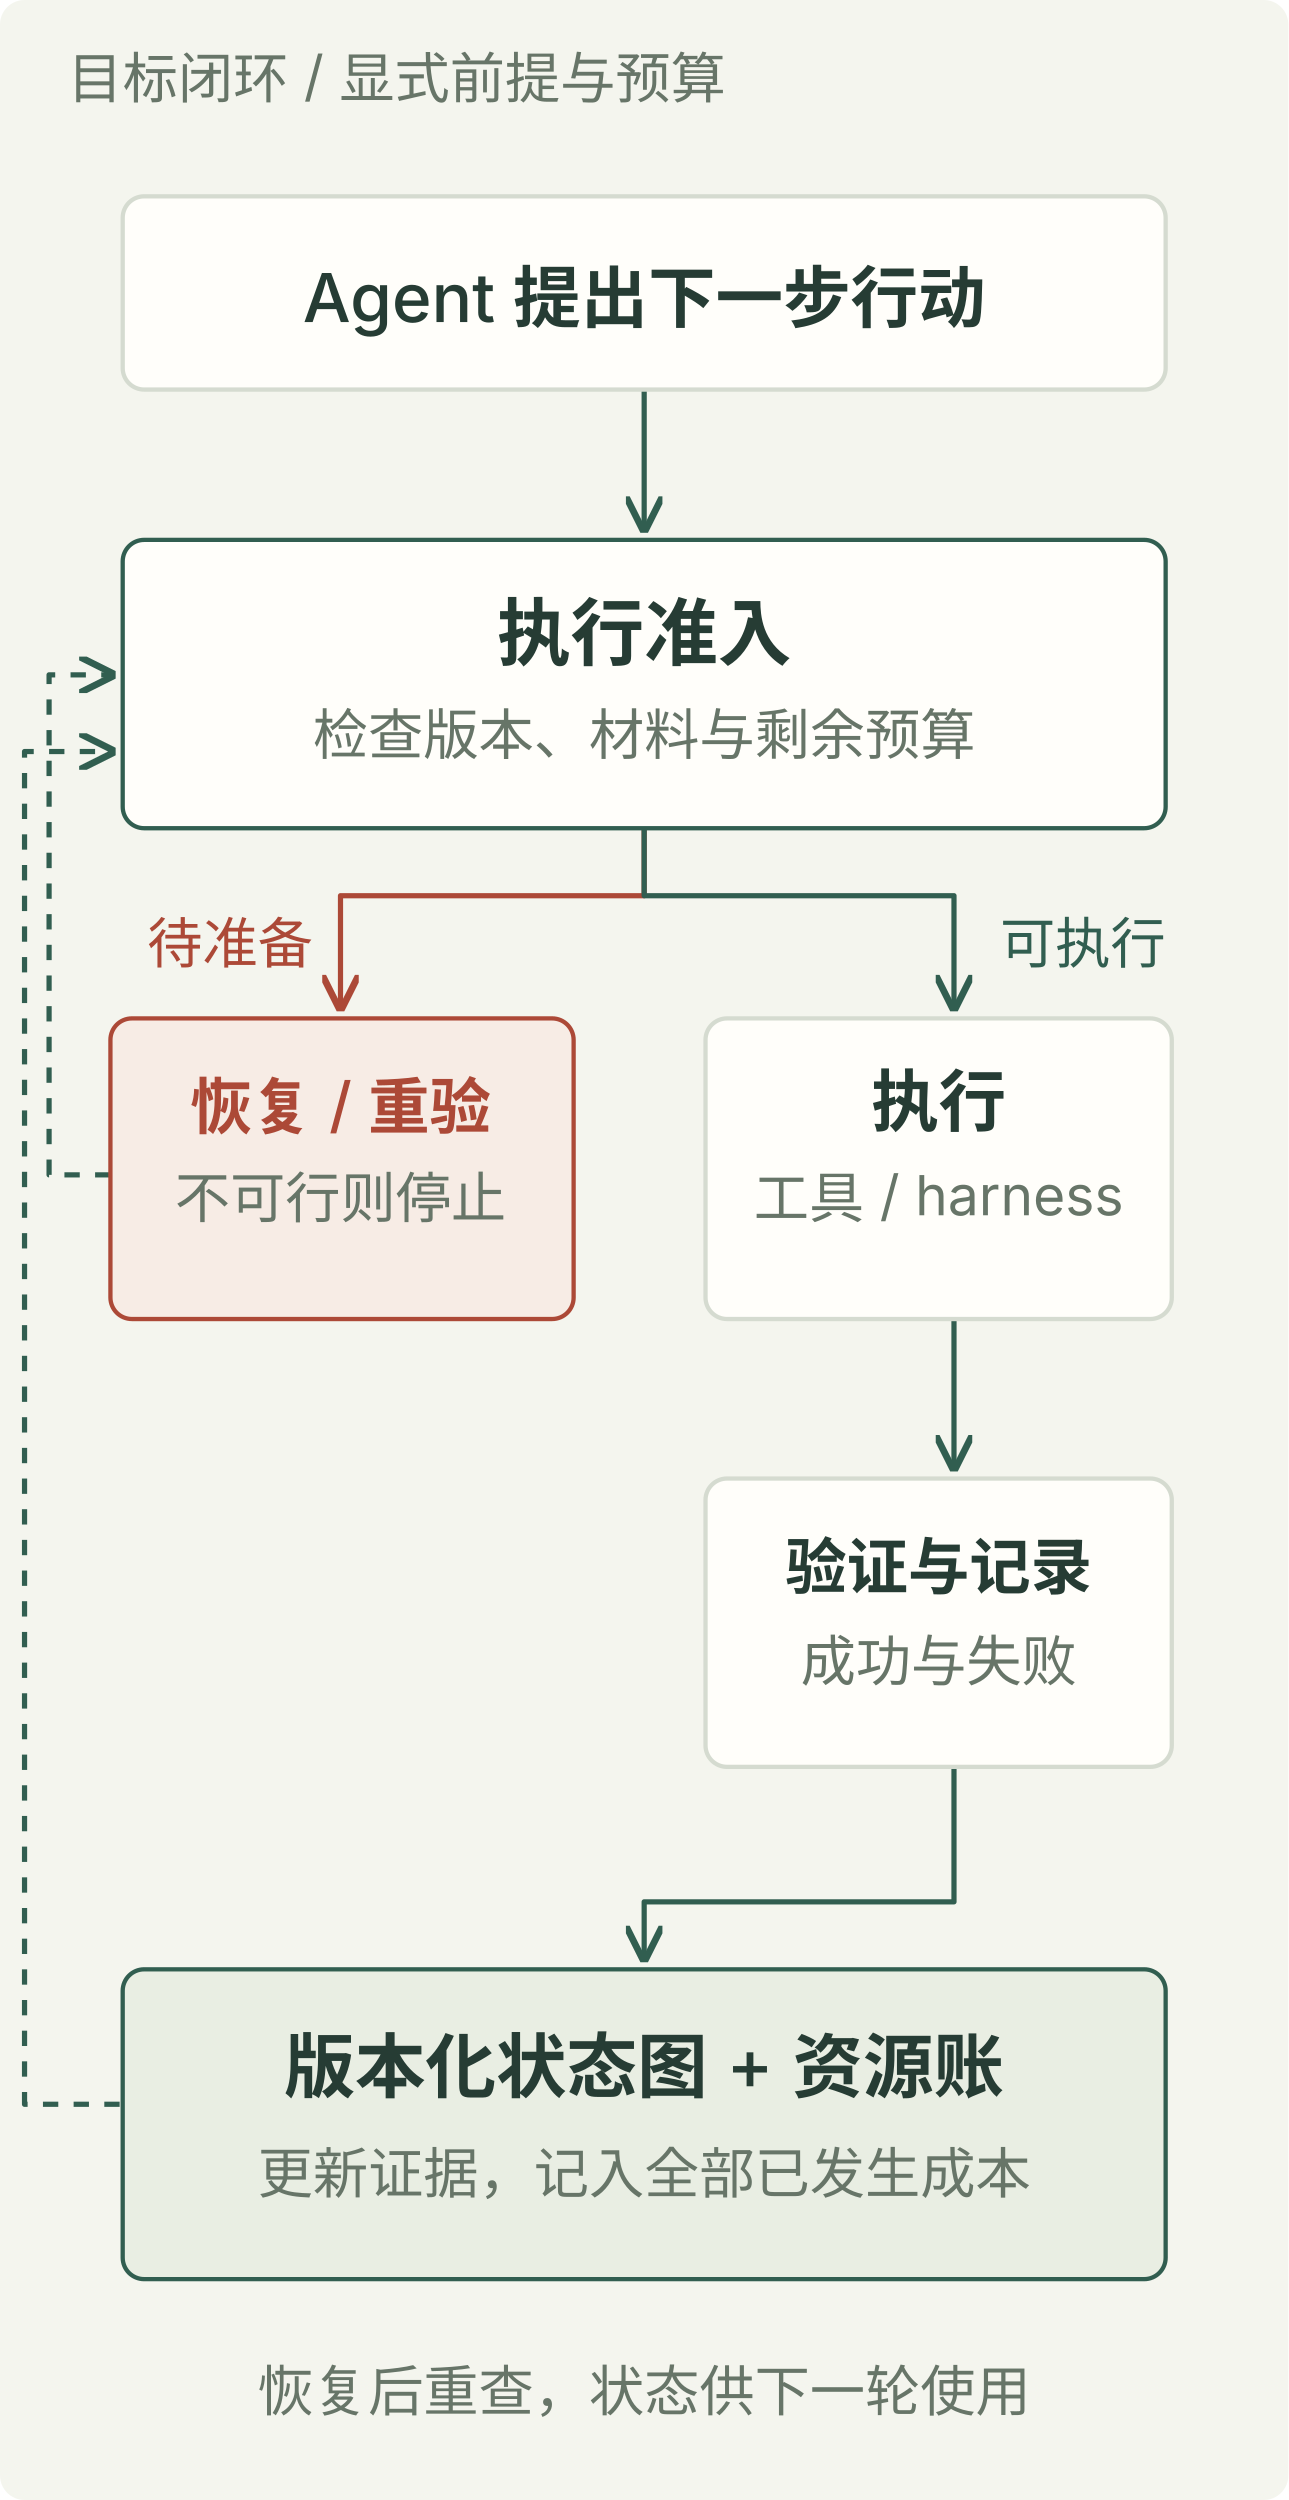
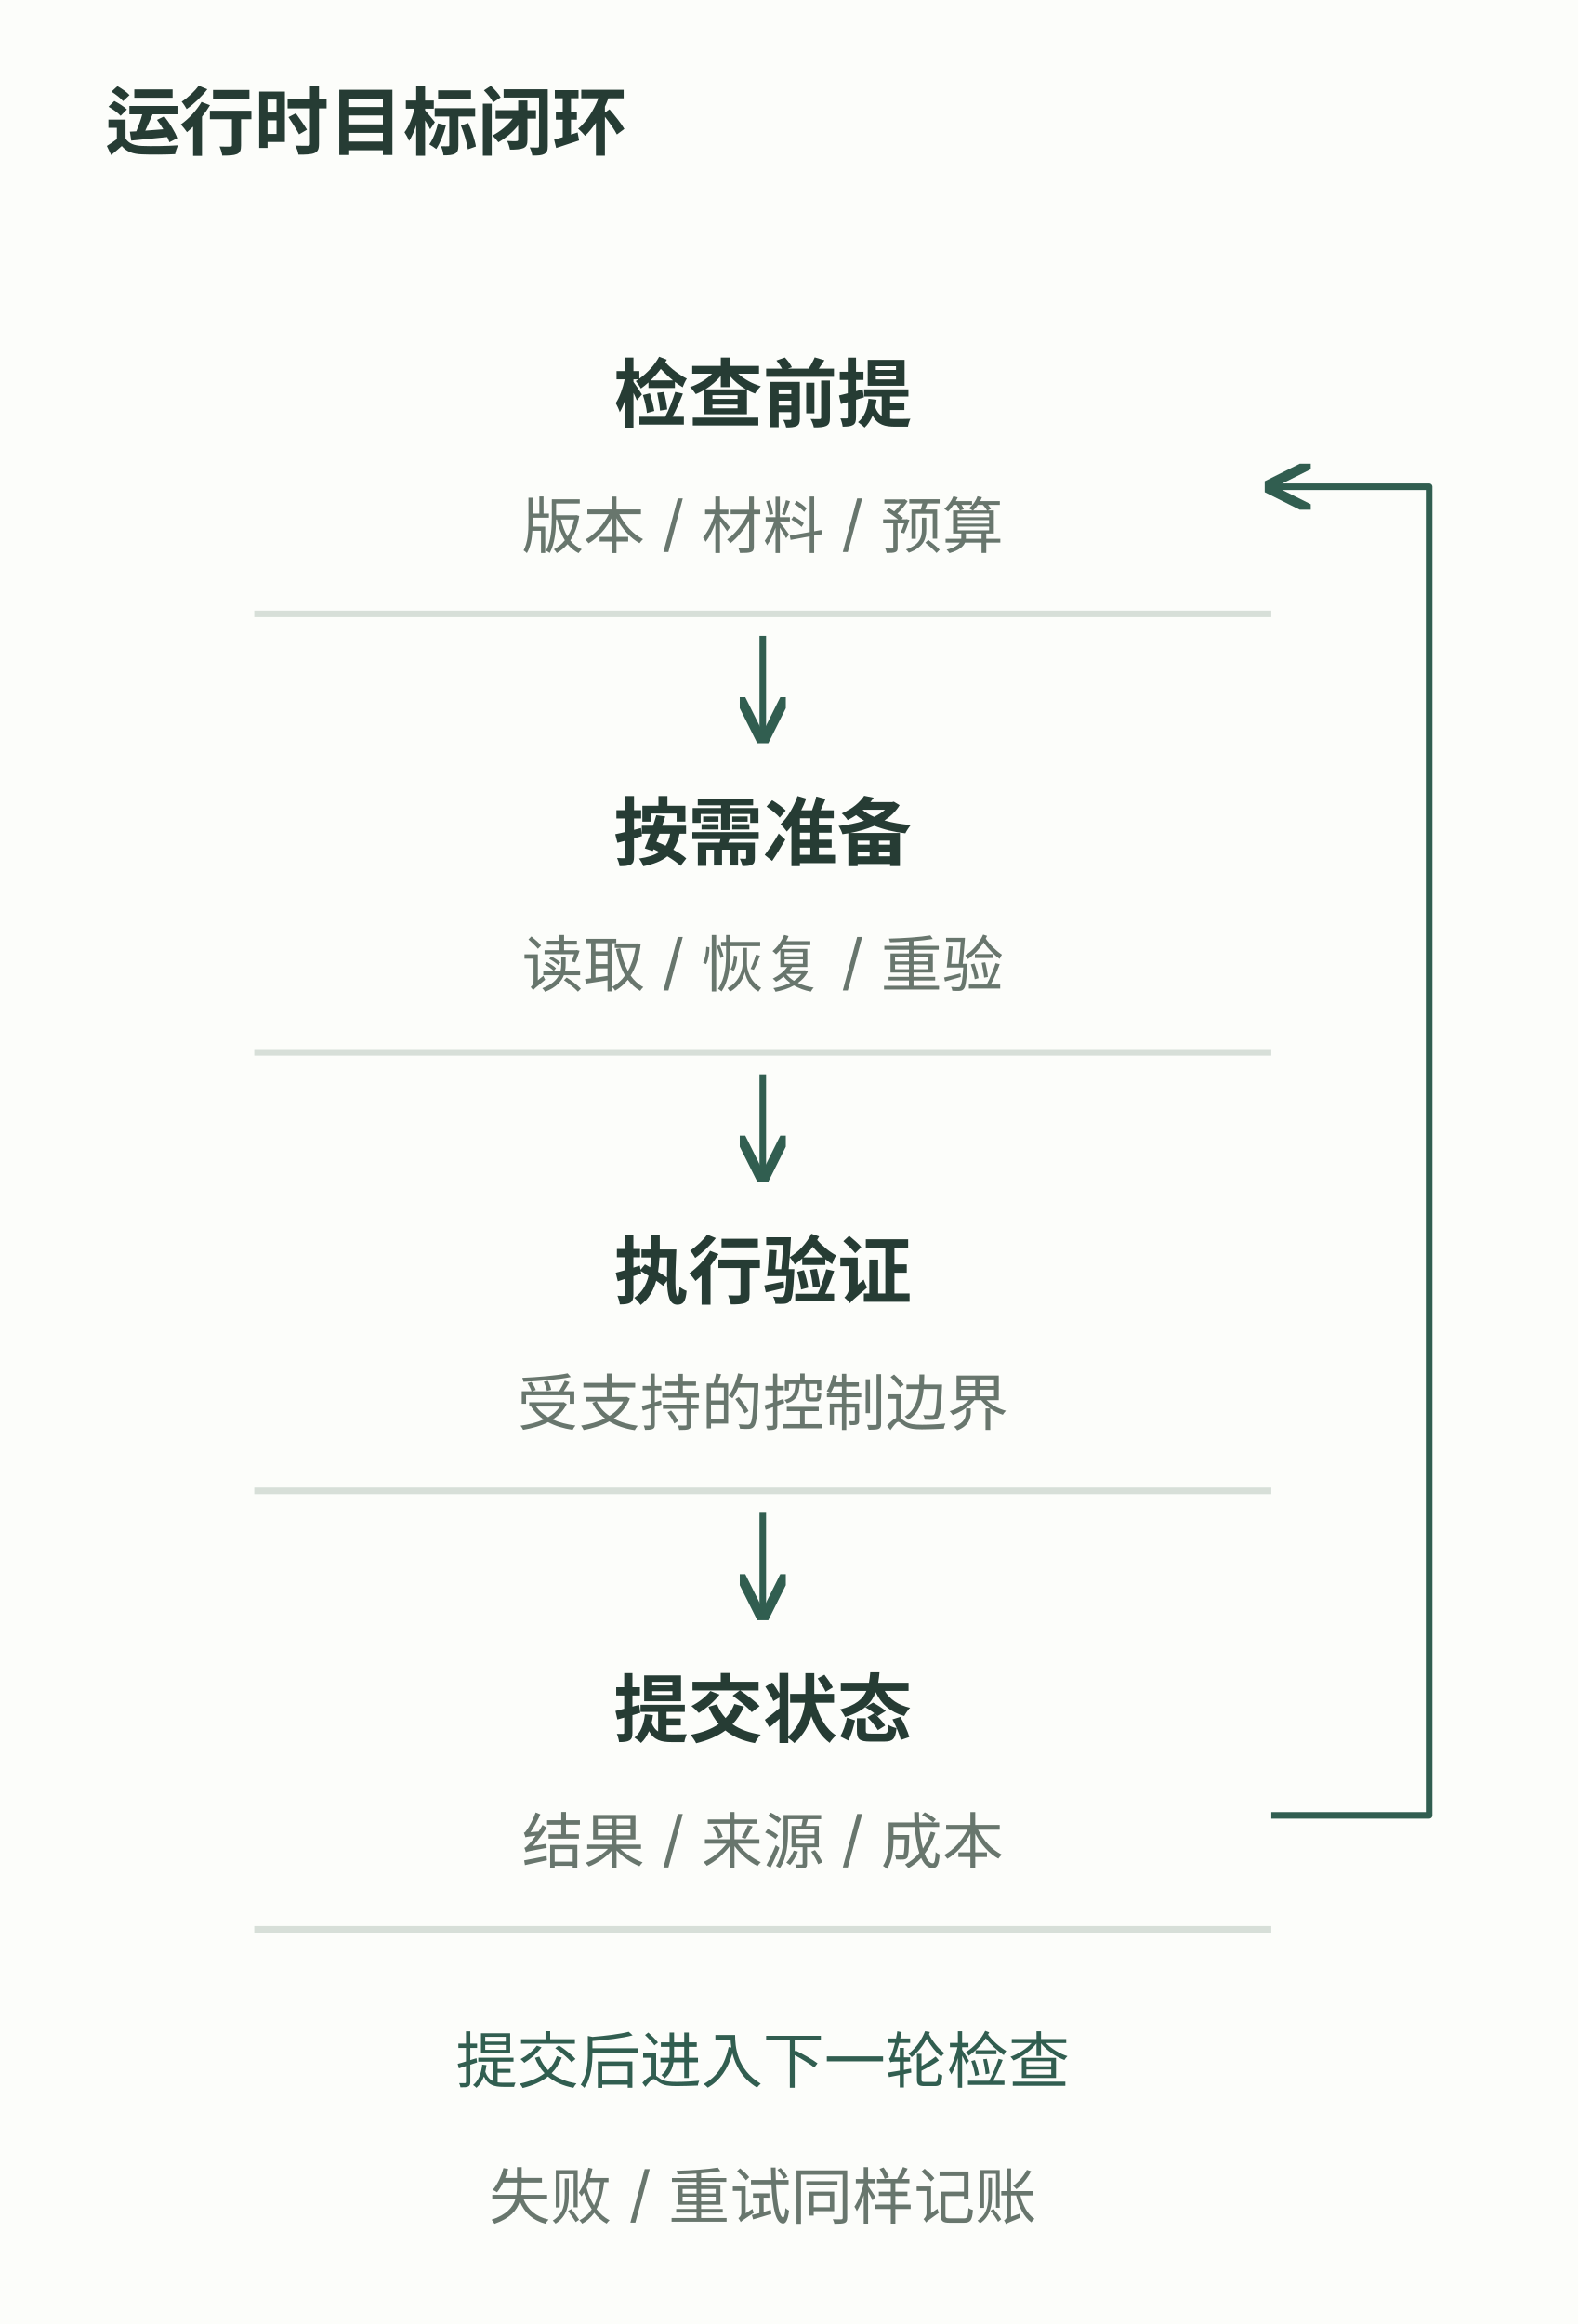
- <svg xmlns="http://www.w3.org/2000/svg" width="420" height="815" viewBox="0 0 420 815" role="img" aria-labelledby="title desc">
+ <svg xmlns="http://www.w3.org/2000/svg" width="360" height="530" viewBox="0 0 360 530" role="img" aria-labelledby="title desc">
  <defs>
-     <marker id="green" markerWidth="7" markerHeight="7" refX="6" refY="3.5" orient="auto">
-       <path d="M0 0L7 3.5L0 7" fill="none" stroke="#315e50" stroke-width="1.3" />
+     <marker id="arrow" markerWidth="7" markerHeight="7" refX="6" refY="3.5" orient="auto">
+       <path d="M0 0L7 3.5L0 7" fill="none" stroke="#315e50" stroke-width="1.5" />
    </marker>
-     <marker id="red" markerWidth="7" markerHeight="7" refX="6" refY="3.5" orient="auto">
-       <path d="M0 0L7 3.5L0 7" fill="none" stroke="#ac4937" stroke-width="1.3" />
+     <marker id="changed" markerWidth="7" markerHeight="7" refX="6" refY="3.5" orient="auto">
+       <path d="M0 0L7 3.5L0 7" fill="none" stroke="#ac4937" stroke-width="1.5" />
    </marker>
  </defs>
-   <rect width="420" height="815" rx="8" fill="#f4f5ee" />
+   <rect width="360" height="530" fill="#fcfdfa" />
  <g font-family="-apple-system,BlinkMacSystemFont,'Segoe UI','PingFang SC','Microsoft YaHei',sans-serif">
-     <text x="22" y="32" font-size="18" fill="#677568" font-weight="400" text-anchor="start">目标闭环 / 显式前提与预算</text>
-     <path d="M210 127V172" fill="none" stroke="#315e50" stroke-width="1.7" stroke-linejoin="round" marker-end="url(#green)" />
-     <path d="M210 270V292H111V328" fill="none" stroke="#ac4937" stroke-width="1.7" stroke-linejoin="round" marker-end="url(#red)" />
-     <path d="M210 270V292H311V328" fill="none" stroke="#315e50" stroke-width="1.7" stroke-linejoin="round" marker-end="url(#green)" />
-     <text x="48" y="314" font-size="18" fill="#ac4937" font-weight="400" text-anchor="start">待准备</text>
-     <text x="326" y="314" font-size="18" fill="#315e50" font-weight="400" text-anchor="start">可执行</text>
-     <path d="M36 383H16V220H36" fill="none" stroke="#315e50" stroke-width="1.7" stroke-linejoin="round" stroke-dasharray="5 5" marker-end="url(#green)" />
-     <path d="M311 430V478" fill="none" stroke="#315e50" stroke-width="1.7" stroke-linejoin="round" marker-end="url(#green)" />
-     <path d="M311 576V620H210V638" fill="none" stroke="#315e50" stroke-width="1.7" stroke-linejoin="round" marker-end="url(#green)" />
-     <path d="M39 686H8V245H36" fill="none" stroke="#315e50" stroke-width="1.7" stroke-linejoin="round" stroke-dasharray="5 5" marker-end="url(#green)" />
-     <rect x="40" y="64" width="340" height="63" rx="7" fill="#fffefa" stroke="#d5dbd0" stroke-width="1.4" />
-     <text x="210" y="105" font-size="22" fill="#263c34" font-weight="550" text-anchor="middle">Agent 提出下一步行动</text>
-     <rect x="40" y="176" width="340" height="94" rx="7" fill="#fffefa" stroke="#315e50" stroke-width="1.4" />
-     <text x="210" y="215" font-size="24" fill="#263c34" font-weight="550" text-anchor="middle">执行准入</text>
-     <text x="210" y="246" font-size="18" fill="#677568" font-weight="400" text-anchor="middle">检查版本、材料与剩余预算</text>
-     <rect x="36" y="332" width="151" height="98" rx="7" fill="#f7ece5" stroke="#ac4937" stroke-width="1.4" />
-     <text x="111" y="368" font-size="20" fill="#ac4937" font-weight="550" text-anchor="middle">恢复 / 重验</text>
-     <text x="111" y="397" font-size="18" fill="#677568" font-weight="400" text-anchor="middle">不可行则停止</text>
-     <rect x="230" y="332" width="152" height="98" rx="7" fill="#fffefa" stroke="#d5dbd0" stroke-width="1.4" />
-     <text x="306" y="367" font-size="22" fill="#263c34" font-weight="550" text-anchor="middle">执行</text>
-     <text x="306" y="397" font-size="18" fill="#677568" font-weight="400" text-anchor="middle">工具 / harness</text>
-     <rect x="230" y="482" width="152" height="94" rx="7" fill="#fffefa" stroke="#d5dbd0" stroke-width="1.4" />
-     <text x="306" y="518" font-size="20" fill="#263c34" font-weight="550" text-anchor="middle">验证与记录</text>
-     <text x="306" y="548" font-size="18" fill="#677568" font-weight="400" text-anchor="middle">成功与失败</text>
-     <rect x="40" y="642" width="340" height="101" rx="7" fill="#e9eee3" stroke="#315e50" stroke-width="1.4" />
-     <text x="210" y="682" font-size="23" fill="#263c34" font-weight="550" text-anchor="middle">版本化状态图 + 资源账</text>
-     <text x="210" y="715" font-size="18" fill="#677568" font-weight="400" text-anchor="middle">更新证据，记入全部已发生成本</text>
-     <text x="210" y="786" font-size="18" fill="#677568" font-weight="400" text-anchor="middle">恢复后重查，状态供下一轮使用</text>
+     <text x="24" y="34" font-size="17" fill="#263c34" font-weight="600" text-anchor="start">运行时目标闭环</text>
+     <text x="174" y="96" font-size="17" fill="#263c34" font-weight="600" text-anchor="middle">检查前提</text>
+     <text x="174" y="125" font-size="14" fill="#68766d" font-weight="400" text-anchor="middle">版本 / 材料 / 预算</text>
+     <path d="M58 140L290 140" fill="none" stroke="#d7dfd8" stroke-width="1.5" />
+     <text x="174" y="196" font-size="17" fill="#263c34" font-weight="600" text-anchor="middle">按需准备</text>
+     <text x="174" y="225" font-size="14" fill="#68766d" font-weight="400" text-anchor="middle">读取 / 恢复 / 重验</text>
+     <path d="M58 240L290 240" fill="none" stroke="#d7dfd8" stroke-width="1.5" />
+     <text x="174" y="296" font-size="17" fill="#263c34" font-weight="600" text-anchor="middle">执行验证</text>
+     <text x="174" y="325" font-size="14" fill="#68766d" font-weight="400" text-anchor="middle">受支持的控制边界</text>
+     <path d="M58 340L290 340" fill="none" stroke="#d7dfd8" stroke-width="1.5" />
+     <text x="174" y="396" font-size="17" fill="#263c34" font-weight="600" text-anchor="middle">提交状态</text>
+     <text x="174" y="425" font-size="14" fill="#68766d" font-weight="400" text-anchor="middle">结果 / 来源 / 成本</text>
+     <path d="M58 440L290 440" fill="none" stroke="#d7dfd8" stroke-width="1.5" />
+     <path d="M174 145V168" fill="none" stroke="#315e50" stroke-width="1.5" stroke-linejoin="round" marker-end="url(#arrow)" />
+     <path d="M174 245V268" fill="none" stroke="#315e50" stroke-width="1.5" stroke-linejoin="round" marker-end="url(#arrow)" />
+     <path d="M174 345V368" fill="none" stroke="#315e50" stroke-width="1.5" stroke-linejoin="round" marker-end="url(#arrow)" />
+     <path d="M290 414H326V111H290" fill="none" stroke="#315e50" stroke-width="1.5" stroke-linejoin="round" marker-end="url(#arrow)" />
+     <text x="174" y="475" font-size="14" fill="#315e50" font-weight="400" text-anchor="middle">提交后进入下一轮检查</text>
+     <text x="174" y="506" font-size="14" fill="#68766d" font-weight="400" text-anchor="middle">失败 / 重试同样记账</text>
  </g>
</svg>
